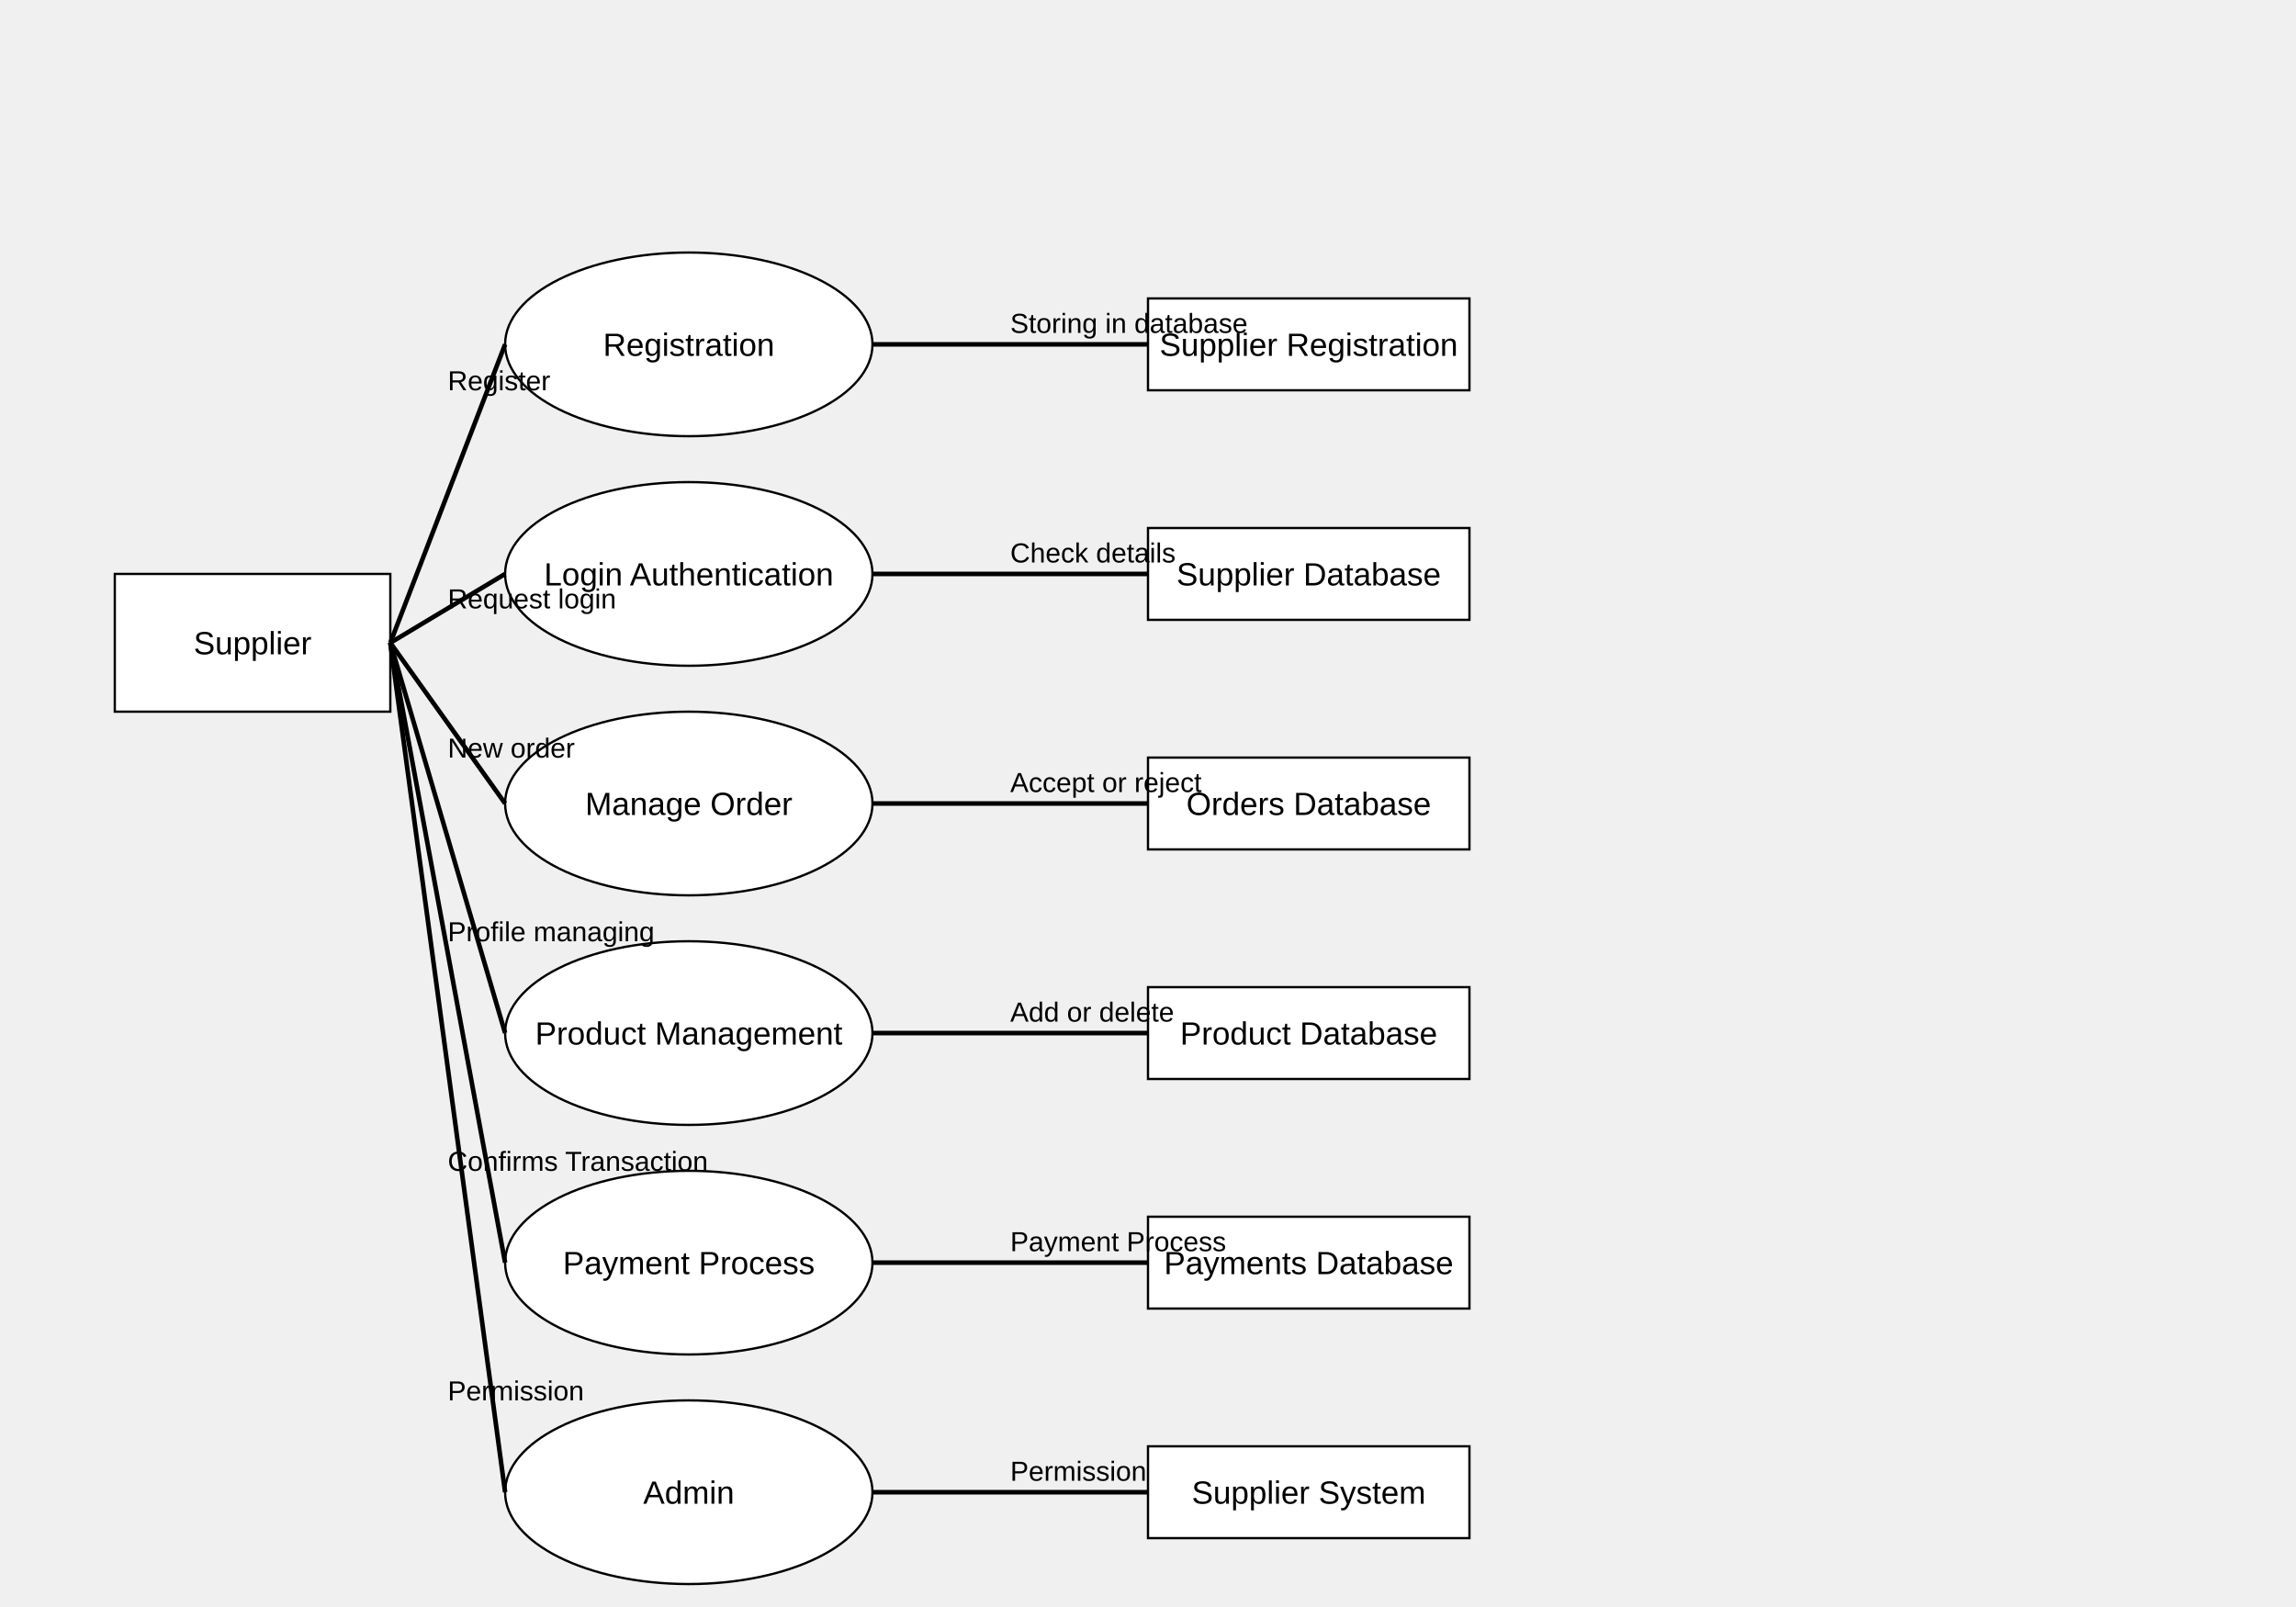
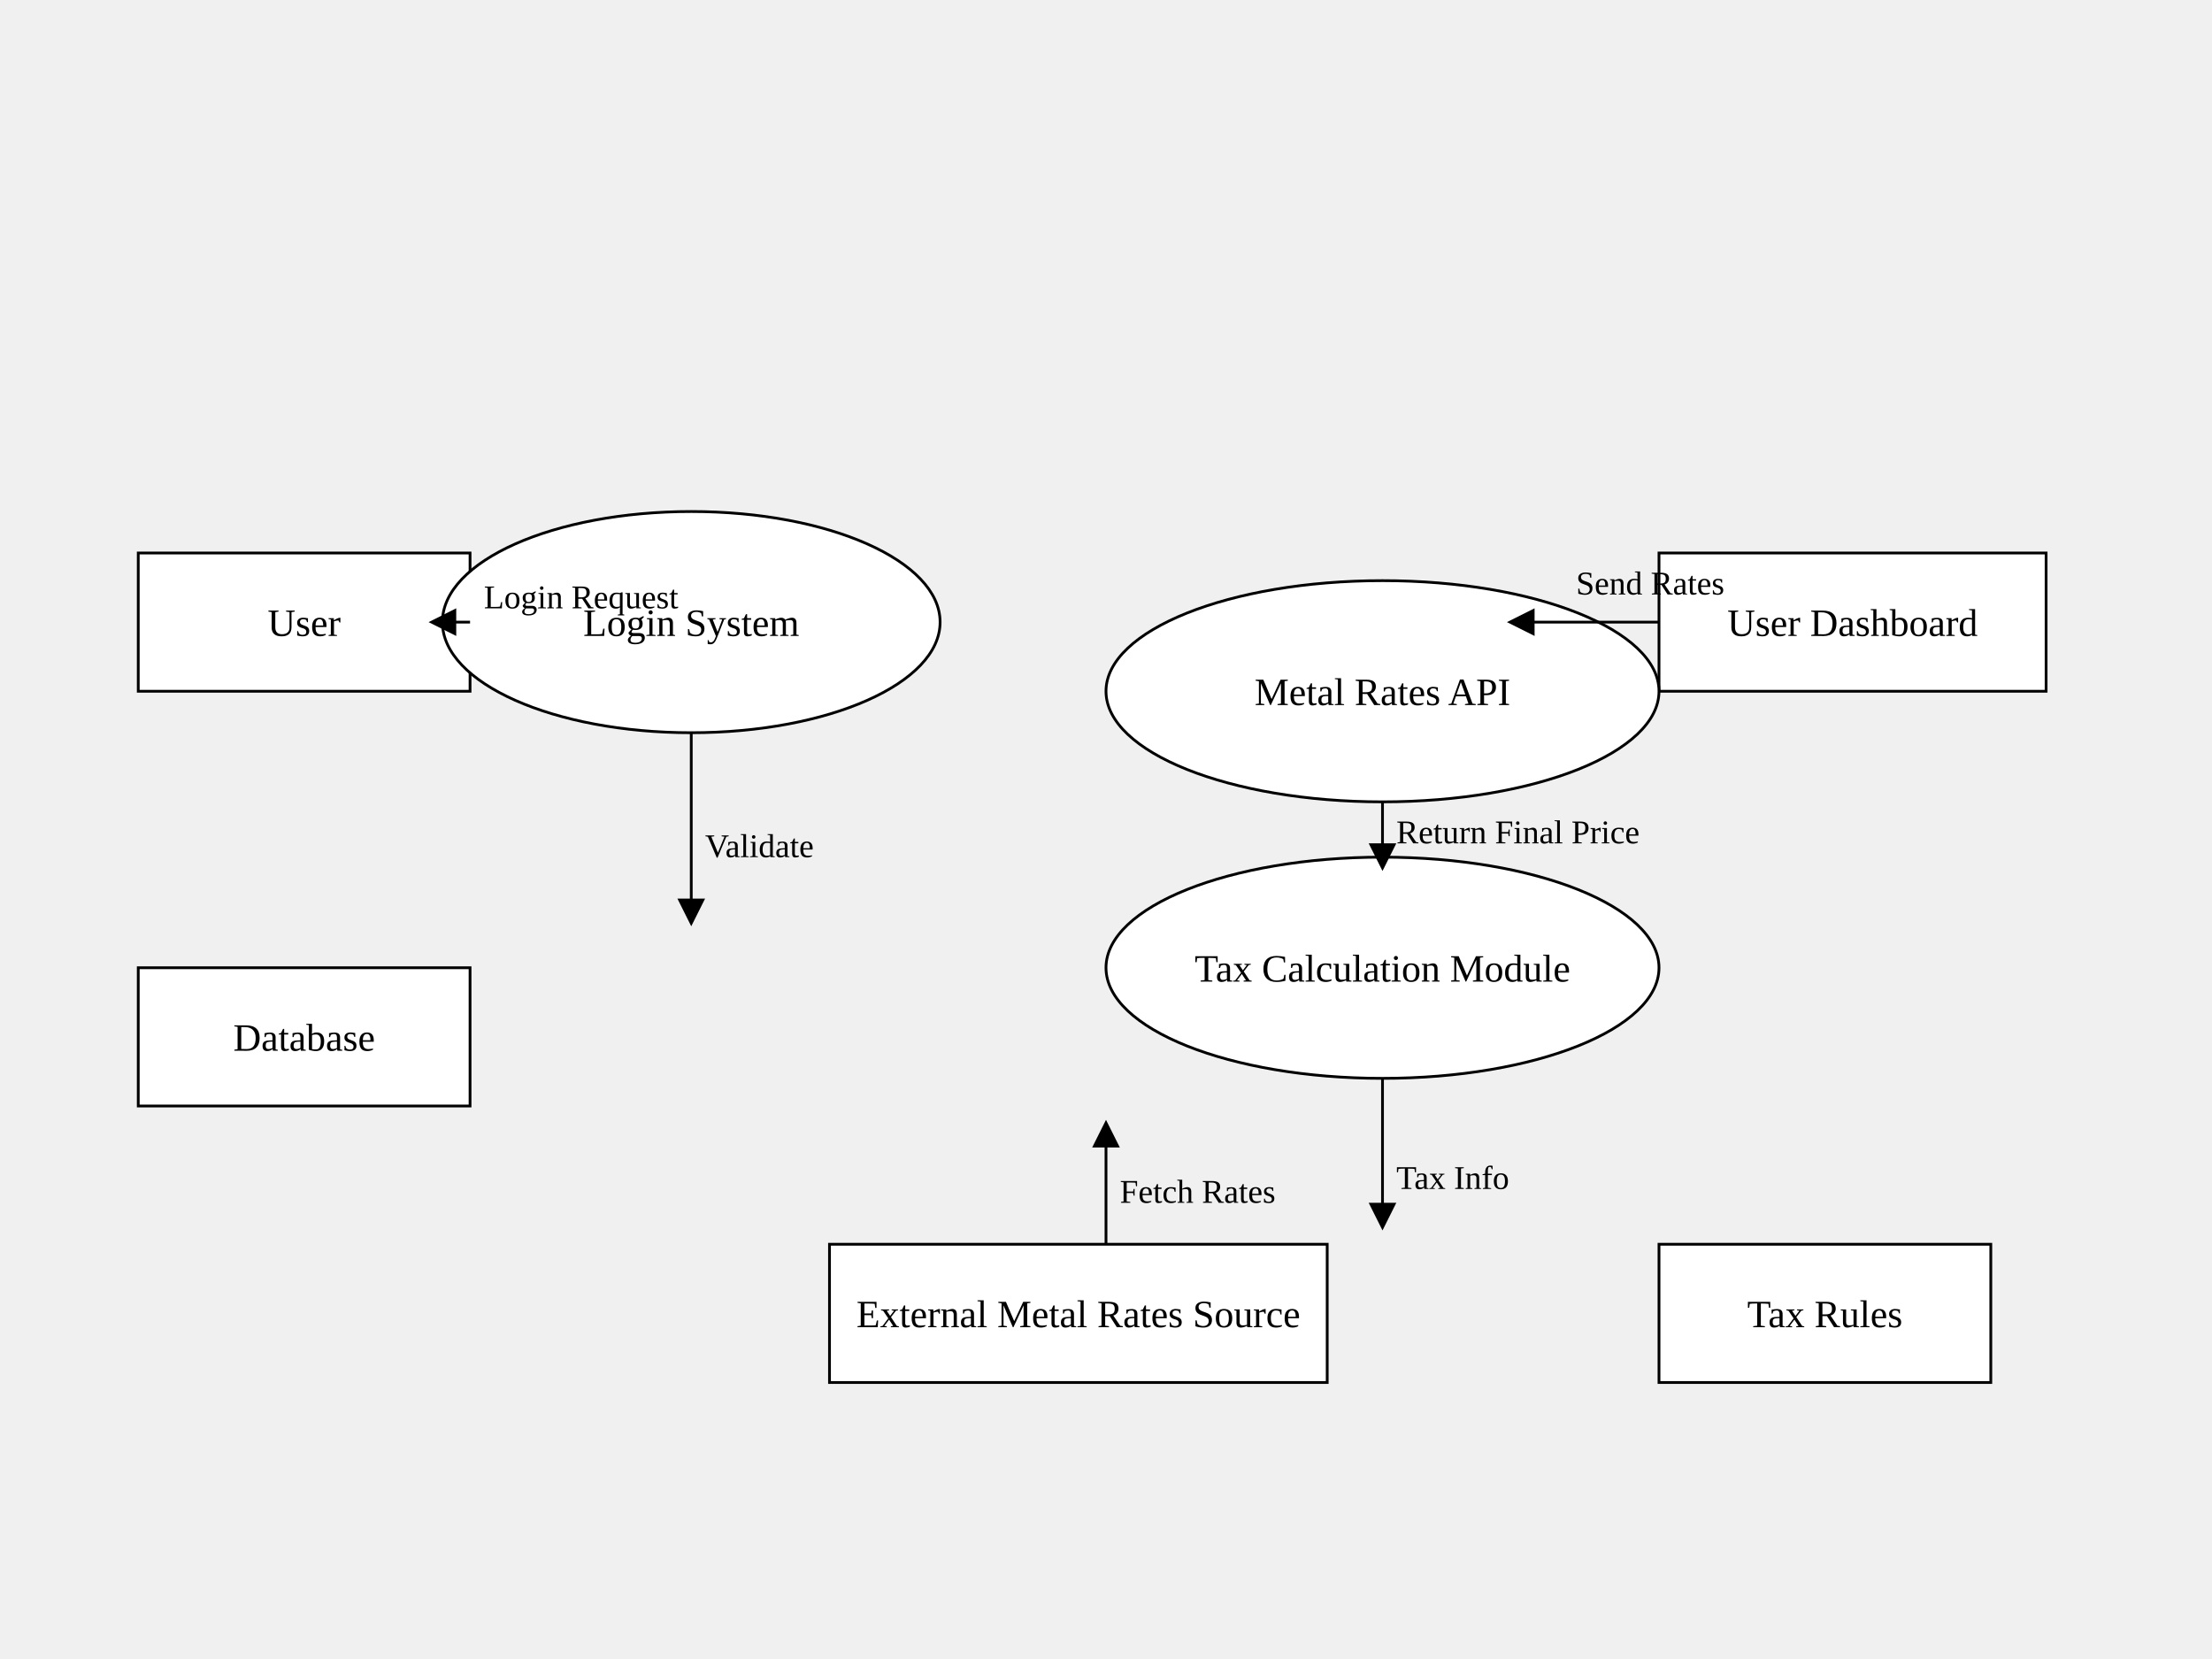
- <svg xmlns="http://www.w3.org/2000/svg" width="1000" height="700">
-   <rect x="50" y="250" width="120" height="60" stroke="black" fill="white" />
-   <text x="110" y="285" font-size="14" font-family="Arial" text-anchor="middle">Supplier</text>
-   <ellipse cx="300" cy="150" rx="80" ry="40" stroke="black" fill="white" />
-   <text x="300" y="155" font-size="14" font-family="Arial" text-anchor="middle">Registration</text>
-   <ellipse cx="300" cy="250" rx="80" ry="40" stroke="black" fill="white" />
-   <text x="300" y="255" font-size="14" font-family="Arial" text-anchor="middle">Login Authentication</text>
-   <ellipse cx="300" cy="350" rx="80" ry="40" stroke="black" fill="white" />
-   <text x="300" y="355" font-size="14" font-family="Arial" text-anchor="middle">Manage Order</text>
-   <ellipse cx="300" cy="450" rx="80" ry="40" stroke="black" fill="white" />
-   <text x="300" y="455" font-size="14" font-family="Arial" text-anchor="middle">Product Management</text>
-   <ellipse cx="300" cy="550" rx="80" ry="40" stroke="black" fill="white" />
-   <text x="300" y="555" font-size="14" font-family="Arial" text-anchor="middle">Payment Process</text>
-   <ellipse cx="300" cy="650" rx="80" ry="40" stroke="black" fill="white" />
-   <text x="300" y="655" font-size="14" font-family="Arial" text-anchor="middle">Admin</text>
-   <rect x="500" y="130" width="140" height="40" stroke="black" fill="white" />
-   <text x="570" y="155" font-size="14" font-family="Arial" text-anchor="middle">Supplier Registration</text>
-   <rect x="500" y="230" width="140" height="40" stroke="black" fill="white" />
-   <text x="570" y="255" font-size="14" font-family="Arial" text-anchor="middle">Supplier Database</text>
-   <rect x="500" y="330" width="140" height="40" stroke="black" fill="white" />
-   <text x="570" y="355" font-size="14" font-family="Arial" text-anchor="middle">Orders Database</text>
-   <rect x="500" y="430" width="140" height="40" stroke="black" fill="white" />
-   <text x="570" y="455" font-size="14" font-family="Arial" text-anchor="middle">Product Database</text>
-   <rect x="500" y="530" width="140" height="40" stroke="black" fill="white" />
-   <text x="570" y="555" font-size="14" font-family="Arial" text-anchor="middle">Payments Database</text>
-   <rect x="500" y="630" width="140" height="40" stroke="black" fill="white" />
-   <text x="570" y="655" font-size="14" font-family="Arial" text-anchor="middle">Supplier System</text>
-   <line x1="170" y1="280" x2="220" y2="150" stroke="black" stroke-width="2" />
-   <text x="195" y="170" font-size="12" font-family="Arial">Register</text>
-   <line x1="170" y1="280" x2="220" y2="250" stroke="black" stroke-width="2" />
-   <text x="195" y="265" font-size="12" font-family="Arial">Request login</text>
-   <line x1="170" y1="280" x2="220" y2="350" stroke="black" stroke-width="2" />
-   <text x="195" y="330" font-size="12" font-family="Arial">New order</text>
-   <line x1="170" y1="280" x2="220" y2="450" stroke="black" stroke-width="2" />
-   <text x="195" y="410" font-size="12" font-family="Arial">Profile managing</text>
-   <line x1="170" y1="280" x2="220" y2="550" stroke="black" stroke-width="2" />
-   <text x="195" y="510" font-size="12" font-family="Arial">Confirms Transaction</text>
-   <line x1="170" y1="280" x2="220" y2="650" stroke="black" stroke-width="2" />
-   <text x="195" y="610" font-size="12" font-family="Arial">Permission</text>
-   <line x1="380" y1="150" x2="500" y2="150" stroke="black" stroke-width="2" />
-   <line x1="380" y1="250" x2="500" y2="250" stroke="black" stroke-width="2" />
-   <line x1="380" y1="350" x2="500" y2="350" stroke="black" stroke-width="2" />
-   <line x1="380" y1="450" x2="500" y2="450" stroke="black" stroke-width="2" />
-   <line x1="380" y1="550" x2="500" y2="550" stroke="black" stroke-width="2" />
-   <line x1="380" y1="650" x2="500" y2="650" stroke="black" stroke-width="2" />
-   <text x="440" y="145" font-size="12" font-family="Arial">Storing in database</text>
-   <text x="440" y="245" font-size="12" font-family="Arial">Check details</text>
-   <text x="440" y="345" font-size="12" font-family="Arial">Accept or reject</text>
-   <text x="440" y="445" font-size="12" font-family="Arial">Add or delete</text>
-   <text x="440" y="545" font-size="12" font-family="Arial">Payment Process</text>
-   <text x="440" y="645" font-size="12" font-family="Arial">Permission</text>
+ <svg xmlns="http://www.w3.org/2000/svg" width="800" height="600">
+   <rect x="50" y="200" width="120" height="50" fill="white" stroke="black" />
+   <text x="110" y="230" font-size="14" text-anchor="middle">User</text>
+   <ellipse cx="250" cy="225" rx="90" ry="40" fill="white" stroke="black" />
+   <text x="250" y="230" font-size="14" text-anchor="middle">Login System</text>
+   <rect x="50" y="350" width="120" height="50" fill="white" stroke="black" />
+   <text x="110" y="380" font-size="14" text-anchor="middle">Database</text>
+   <rect x="600" y="200" width="140" height="50" fill="white" stroke="black" />
+   <text x="670" y="230" font-size="14" text-anchor="middle">User Dashboard</text>
+   <ellipse cx="500" cy="250" rx="100" ry="40" fill="white" stroke="black" />
+   <text x="500" y="255" font-size="14" text-anchor="middle">Metal Rates API</text>
+   <ellipse cx="500" cy="350" rx="100" ry="40" fill="white" stroke="black" />
+   <text x="500" y="355" font-size="14" text-anchor="middle">Tax Calculation Module</text>
+   <rect x="300" y="450" width="180" height="50" fill="white" stroke="black" />
+   <text x="390" y="480" font-size="14" text-anchor="middle">External Metal Rates Source</text>
+   <rect x="600" y="450" width="120" height="50" fill="white" stroke="black" />
+   <text x="660" y="480" font-size="14" text-anchor="middle">Tax Rules</text>
+   <line x1="170" y1="225" x2="160" y2="225" stroke="black" marker-end="url(#arrow)" />
+   <text x="175" y="220" font-size="12">Login Request</text>
+   <line x1="250" y1="265" x2="250" y2="330" stroke="black" marker-end="url(#arrow)" />
+   <text x="255" y="310" font-size="12">Validate</text>
+   <line x1="600" y1="225" x2="550" y2="225" stroke="black" marker-end="url(#arrow)" />
+   <text x="570" y="215" font-size="12">Send Rates</text>
+   <line x1="500" y1="290" x2="500" y2="310" stroke="black" marker-end="url(#arrow)" />
+   <text x="505" y="305" font-size="12">Return Final Price</text>
+   <line x1="500" y1="390" x2="500" y2="440" stroke="black" marker-end="url(#arrow)" />
+   <text x="505" y="430" font-size="12">Tax Info</text>
+   <line x1="400" y1="450" x2="400" y2="410" stroke="black" marker-end="url(#arrow)" />
+   <text x="405" y="435" font-size="12">Fetch Rates</text>
+   <defs>
+     <marker id="arrow" markerWidth="10" markerHeight="10" refX="5" refY="5" orient="auto" markerUnits="strokeWidth">
+       <path d="M 0 0 L 10 5 L 0 10 z" fill="black" />
+     </marker>
+   </defs>
</svg>
